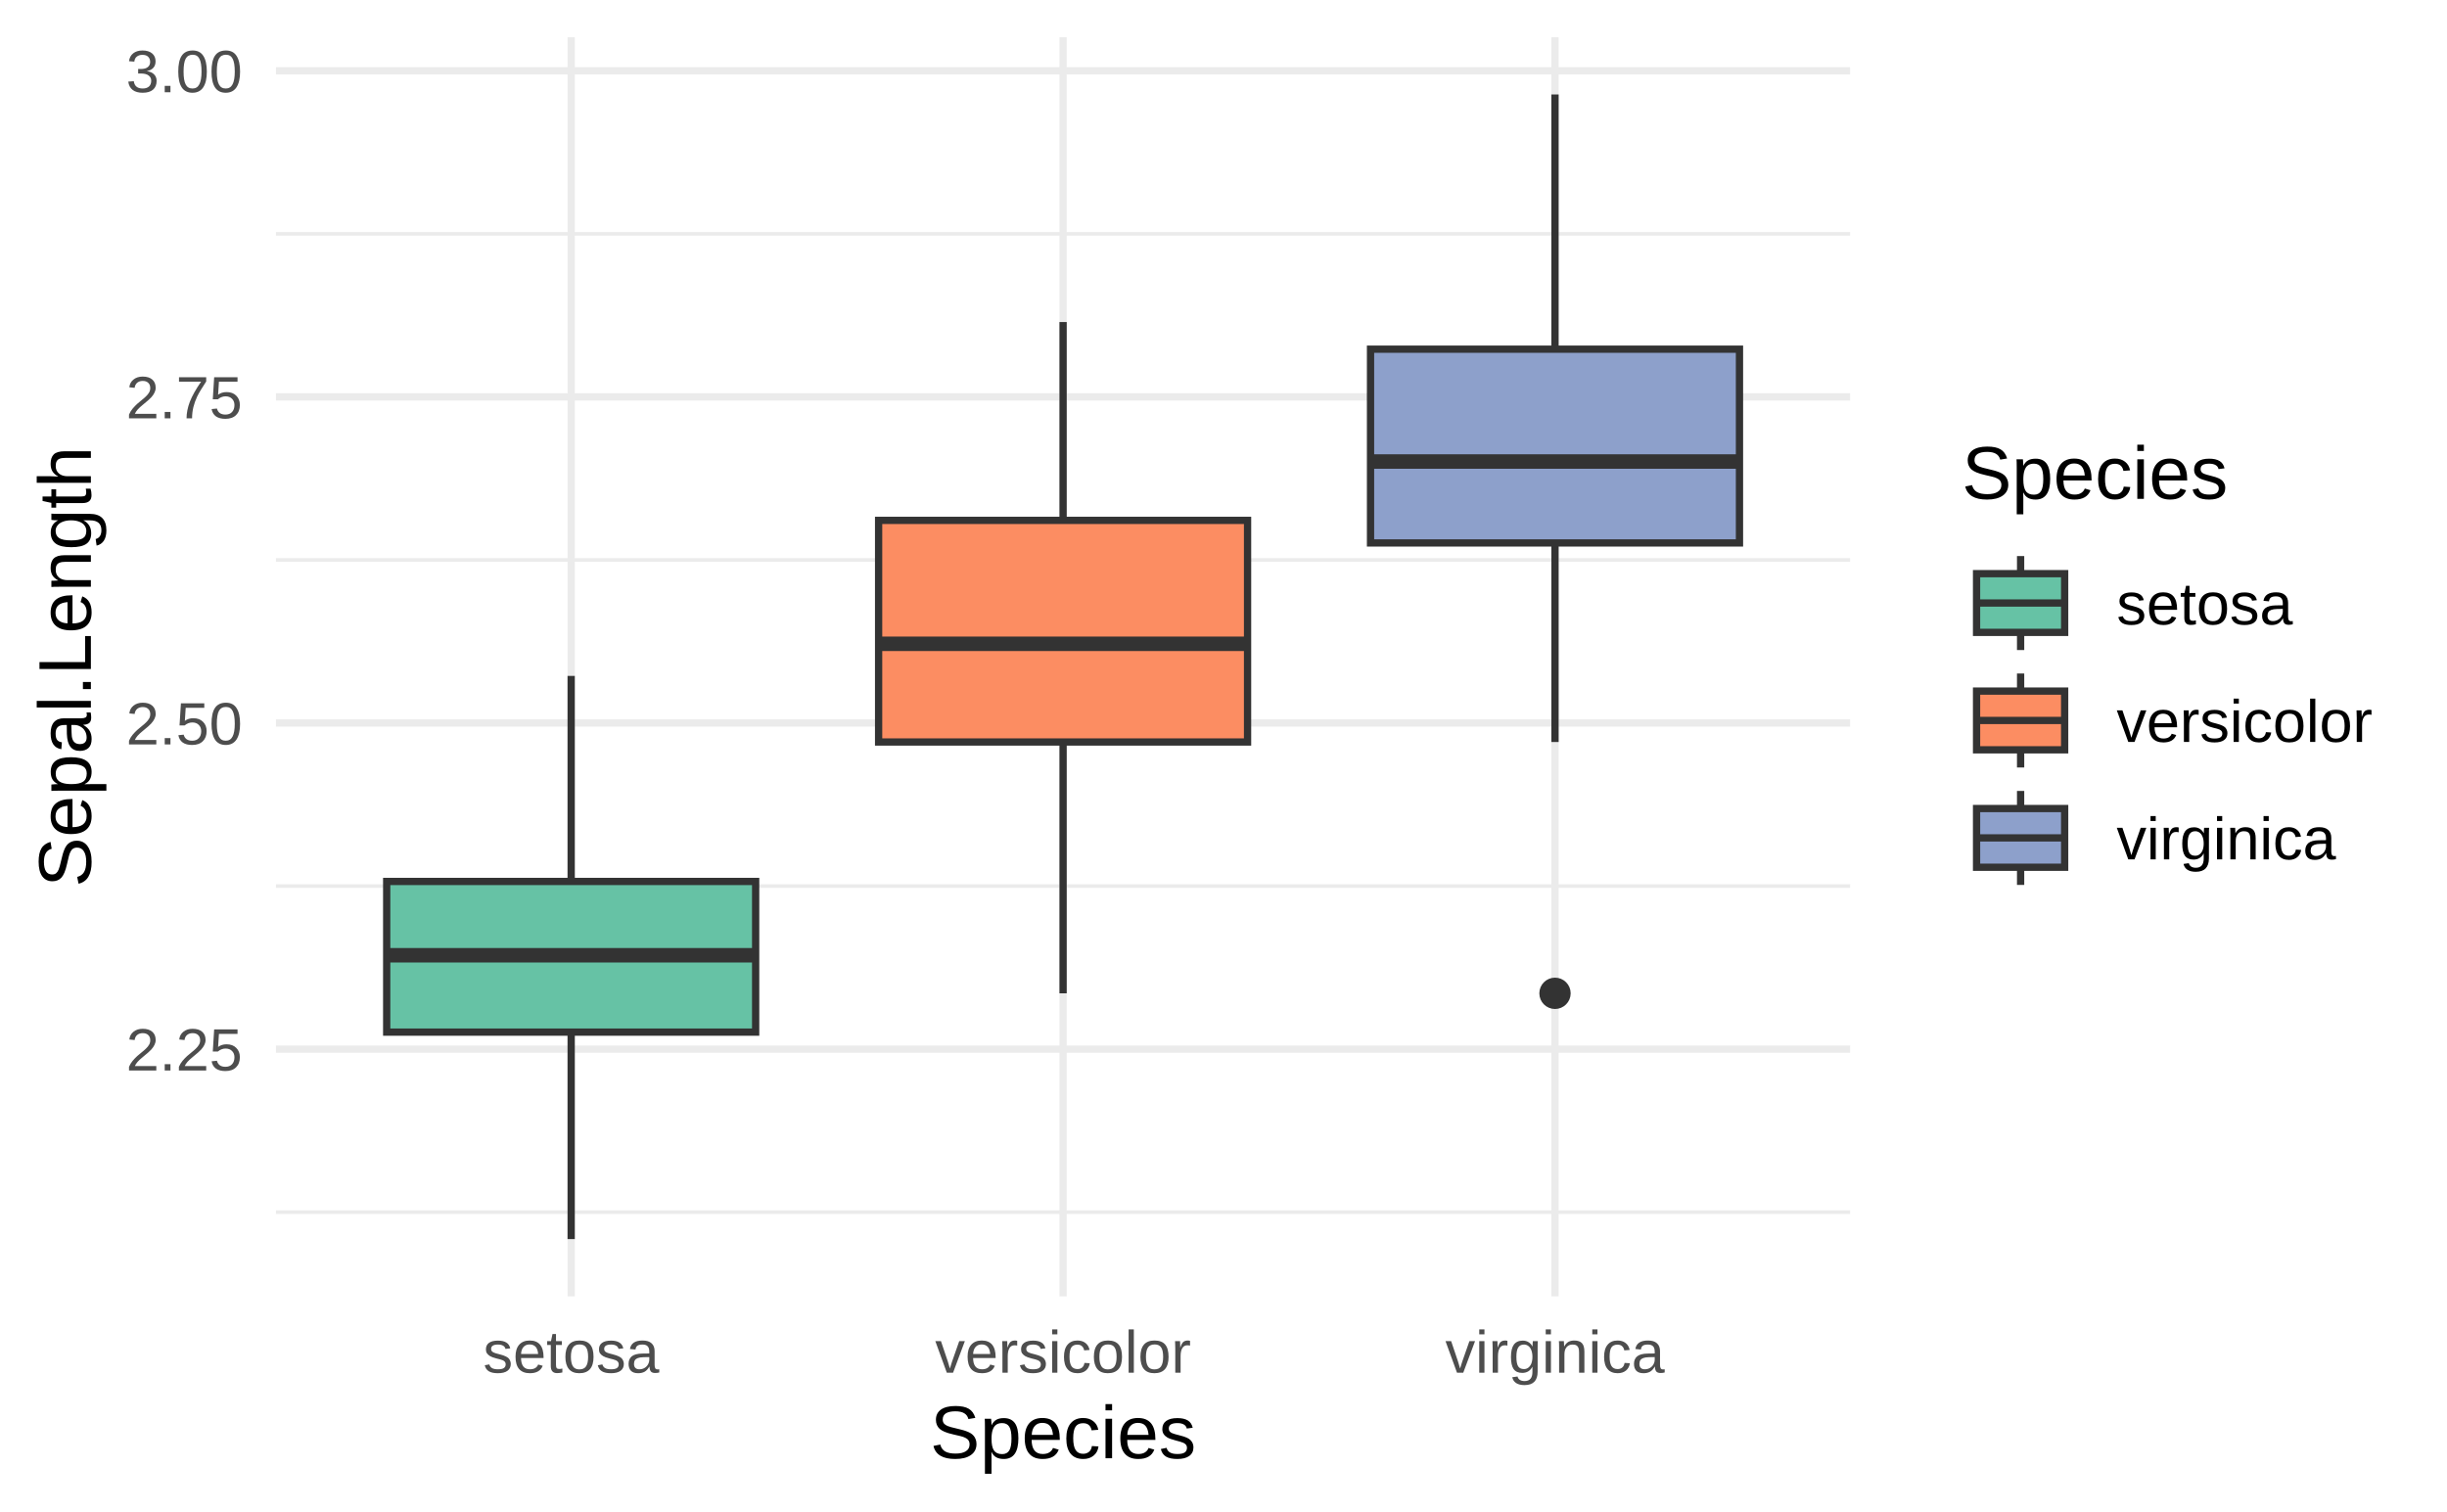
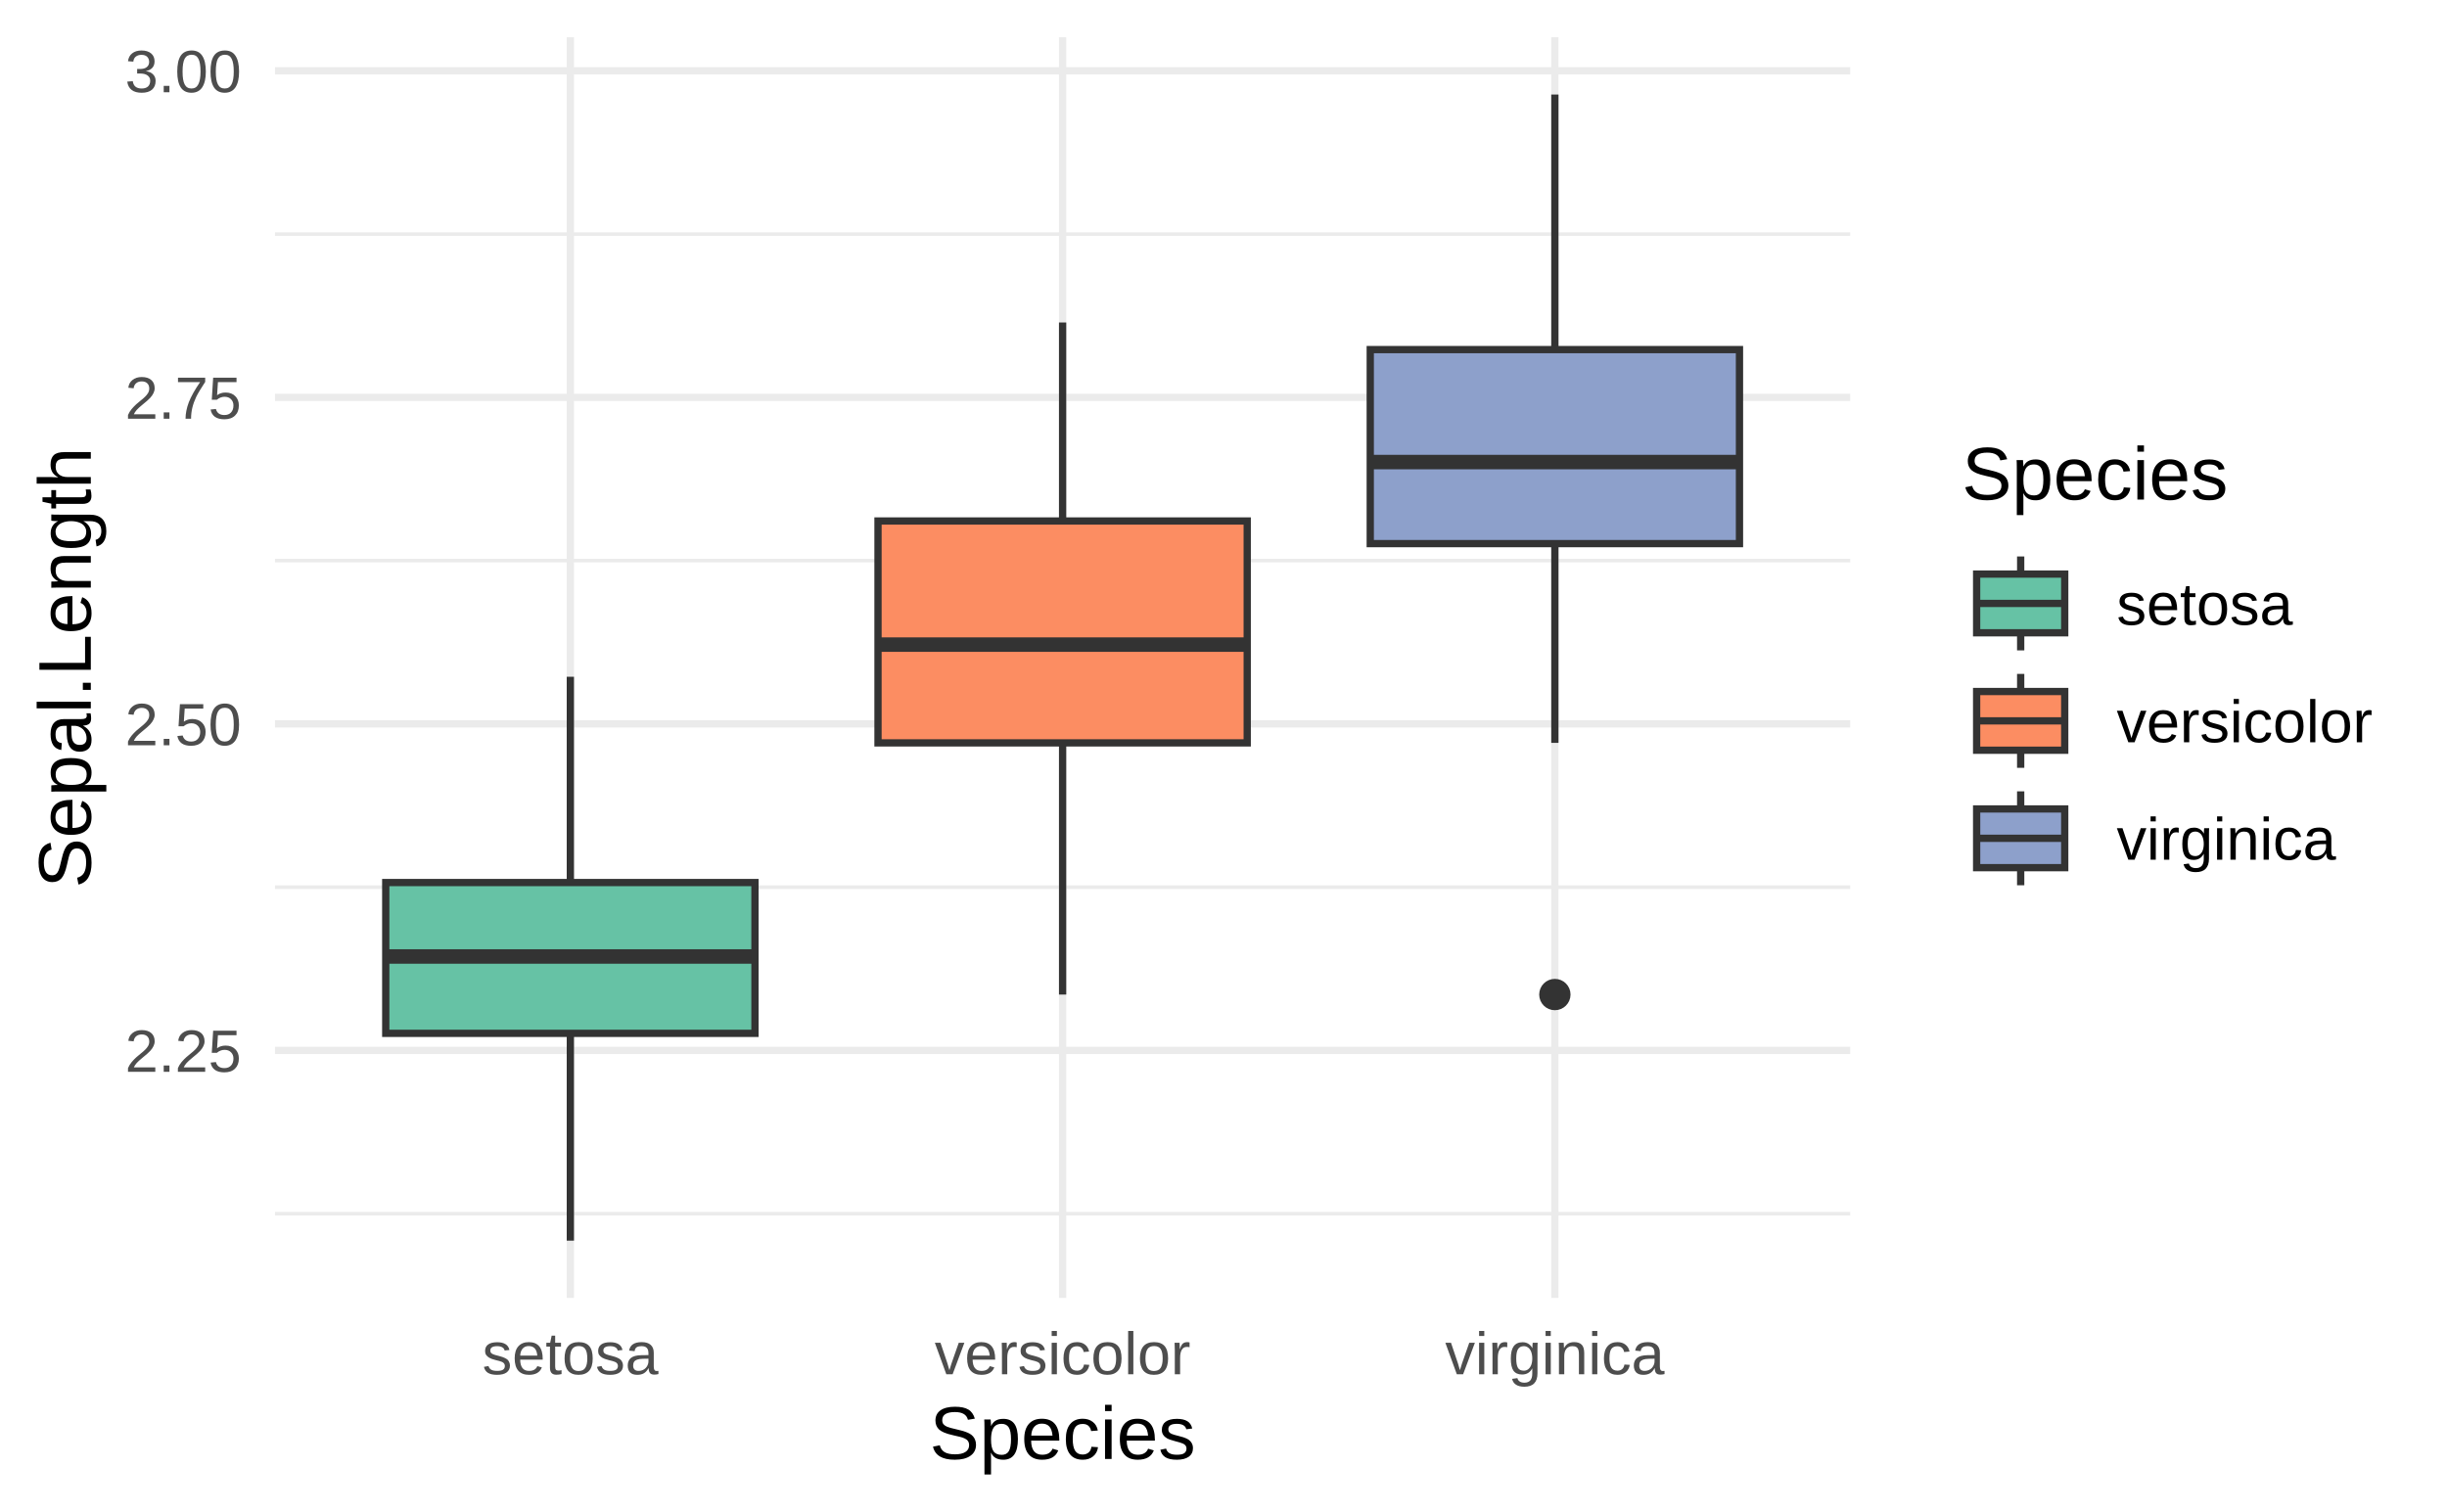
- <svg xmlns="http://www.w3.org/2000/svg" class="svglite" width="360.00pt" height="222.48pt" viewBox="0 0 360.00 222.48">
-   <defs>
-     <style type="text/css">
+ <svg xmlns="http://www.w3.org/2000/svg" width="360.00pt" height="222.48pt" viewBox="0 0 360.00 222.48">
+   <g class="svglite">
+     <defs>
+       <style type="text/css">
    .svglite line, .svglite polyline, .svglite polygon, .svglite path, .svglite rect, .svglite circle {
      fill: none;
      stroke: #000000;
      stroke-linecap: round;
      stroke-linejoin: round;
      stroke-miterlimit: 10.00;
    }
    .svglite text {
      white-space: pre;
    }
+     .svglite g.glyphgroup path {
+       fill: inherit;
+       stroke: none;
+     }
  </style>
-   </defs>
-   <rect width="100%" height="100%" style="stroke: none; fill: #FFFFFF;" />
-   <defs>
-     <clipPath id="cpMC4wMHwzNjAuMDB8MC4wMHwyMjIuNDg=">
-       <rect x="0.00" y="0.00" width="360.00" height="222.48" />
-     </clipPath>
-   </defs>
-   <g clip-path="url(#cpMC4wMHwzNjAuMDB8MC4wMHwyMjIuNDg=)">
+     </defs>
+     <rect width="100%" height="100%" style="stroke: none; fill: #FFFFFF;" />
+     <defs>
+       <clipPath id="cpMC4wMHwzNjAuMDB8MC4wMHwyMjIuNDg=">
+         <rect x="0.00" y="0.00" width="360.00" height="222.48" />
+       </clipPath>
+     </defs>
+     <g clip-path="url(#cpMC4wMHwzNjAuMDB8MC4wMHwyMjIuNDg=)">
</g>
-   <defs>
-     <clipPath id="cpNDAuNjB8MjcyLjE5fDUuNDh8MTkwLjc1">
-       <rect x="40.60" y="5.48" width="231.59" height="185.27" />
-     </clipPath>
-   </defs>
-   <g clip-path="url(#cpNDAuNjB8MjcyLjE5fDUuNDh8MTkwLjc1)">
-     <polyline points="40.60,178.36 272.19,178.36 " style="stroke-width: 0.53; stroke: #EBEBEB; stroke-linecap: butt;" />
-     <polyline points="40.60,130.38 272.19,130.38 " style="stroke-width: 0.53; stroke: #EBEBEB; stroke-linecap: butt;" />
-     <polyline points="40.60,82.39 272.19,82.39 " style="stroke-width: 0.53; stroke: #EBEBEB; stroke-linecap: butt;" />
-     <polyline points="40.60,34.41 272.19,34.41 " style="stroke-width: 0.53; stroke: #EBEBEB; stroke-linecap: butt;" />
-     <polyline points="40.60,154.37 272.19,154.37 " style="stroke-width: 1.07; stroke: #EBEBEB; stroke-linecap: butt;" />
-     <polyline points="40.60,106.38 272.19,106.38 " style="stroke-width: 1.07; stroke: #EBEBEB; stroke-linecap: butt;" />
-     <polyline points="40.60,58.40 272.19,58.40 " style="stroke-width: 1.07; stroke: #EBEBEB; stroke-linecap: butt;" />
-     <polyline points="40.60,10.42 272.19,10.42 " style="stroke-width: 1.07; stroke: #EBEBEB; stroke-linecap: butt;" />
-     <polyline points="84.03,190.75 84.03,5.48 " style="stroke-width: 1.07; stroke: #EBEBEB; stroke-linecap: butt;" />
-     <polyline points="156.40,190.75 156.40,5.48 " style="stroke-width: 1.07; stroke: #EBEBEB; stroke-linecap: butt;" />
-     <polyline points="228.77,190.75 228.77,5.48 " style="stroke-width: 1.07; stroke: #EBEBEB; stroke-linecap: butt;" />
-     <line x1="84.03" y1="129.70" x2="84.03" y2="99.46" style="stroke-width: 1.07; stroke: #333333; stroke-linecap: butt;" />
-     <line x1="84.03" y1="151.87" x2="84.03" y2="182.32" style="stroke-width: 1.07; stroke: #333333; stroke-linecap: butt;" />
-     <polygon points="56.89,129.70 56.89,151.87 111.17,151.87 111.17,129.70 56.89,129.70 " style="stroke-width: 1.07; stroke: #333333; stroke-linecap: butt; stroke-linejoin: miter; fill: #66C2A5;" />
-     <line x1="56.89" y1="140.56" x2="111.17" y2="140.56" style="stroke-width: 2.13; stroke: #333333; stroke-linecap: butt; stroke-linejoin: miter;" />
-     <line x1="156.40" y1="76.57" x2="156.40" y2="47.39" style="stroke-width: 1.07; stroke: #333333; stroke-linecap: butt;" />
-     <line x1="156.40" y1="109.18" x2="156.40" y2="146.16" style="stroke-width: 1.07; stroke: #333333; stroke-linecap: butt;" />
-     <polygon points="129.26,76.57 129.26,109.18 183.54,109.18 183.54,76.57 129.26,76.57 " style="stroke-width: 1.07; stroke: #333333; stroke-linecap: butt; stroke-linejoin: miter; fill: #FC8D62;" />
-     <line x1="129.26" y1="94.73" x2="183.54" y2="94.73" style="stroke-width: 2.13; stroke: #333333; stroke-linecap: butt; stroke-linejoin: miter;" />
-     <circle cx="228.77" cy="146.16" r="1.95" style="stroke-width: 0.71; stroke: #333333; fill: #333333;" />
-     <line x1="228.77" y1="51.38" x2="228.77" y2="13.90" style="stroke-width: 1.07; stroke: #333333; stroke-linecap: butt;" />
-     <line x1="228.77" y1="79.89" x2="228.77" y2="109.18" style="stroke-width: 1.07; stroke: #333333; stroke-linecap: butt;" />
-     <polygon points="201.63,51.38 201.63,79.89 255.91,79.89 255.91,51.38 201.63,51.38 " style="stroke-width: 1.07; stroke: #333333; stroke-linecap: butt; stroke-linejoin: miter; fill: #8DA0CB;" />
-     <line x1="201.63" y1="67.91" x2="255.91" y2="67.91" style="stroke-width: 2.13; stroke: #333333; stroke-linecap: butt; stroke-linejoin: miter;" />
-   </g>
-   <g clip-path="url(#cpMC4wMHwzNjAuMDB8MC4wMHwyMjIuNDg=)">
-     <text x="35.67" y="157.52" text-anchor="end" style="font-size: 8.80px;fill: #4D4D4D; font-family: &quot;Arial&quot;;" textLength="17.13px" lengthAdjust="spacingAndGlyphs">2.25</text>
-     <text x="35.67" y="109.54" text-anchor="end" style="font-size: 8.80px;fill: #4D4D4D; font-family: &quot;Arial&quot;;" textLength="17.13px" lengthAdjust="spacingAndGlyphs">2.50</text>
-     <text x="35.67" y="61.55" text-anchor="end" style="font-size: 8.80px;fill: #4D4D4D; font-family: &quot;Arial&quot;;" textLength="17.13px" lengthAdjust="spacingAndGlyphs">2.75</text>
-     <text x="35.67" y="13.57" text-anchor="end" style="font-size: 8.80px;fill: #4D4D4D; font-family: &quot;Arial&quot;;" textLength="17.13px" lengthAdjust="spacingAndGlyphs">3.00</text>
-     <text x="84.03" y="201.98" text-anchor="middle" style="font-size: 8.80px;fill: #4D4D4D; font-family: &quot;Arial&quot;;" textLength="25.93px" lengthAdjust="spacingAndGlyphs">setosa</text>
-     <text x="156.40" y="201.98" text-anchor="middle" style="font-size: 8.80px;fill: #4D4D4D; font-family: &quot;Arial&quot;;" textLength="37.65px" lengthAdjust="spacingAndGlyphs">versicolor</text>
-     <text x="228.77" y="201.98" text-anchor="middle" style="font-size: 8.80px;fill: #4D4D4D; font-family: &quot;Arial&quot;;" textLength="32.27px" lengthAdjust="spacingAndGlyphs">virginica</text>
-     <text x="156.40" y="214.57" text-anchor="middle" style="font-size: 11.00px; font-family: &quot;Arial&quot;;" textLength="39.14px" lengthAdjust="spacingAndGlyphs">Species</text>
-     <text transform="translate(13.37,98.11) rotate(-90)" text-anchor="middle" style="font-size: 11.00px; font-family: &quot;Arial&quot;;" textLength="64.84px" lengthAdjust="spacingAndGlyphs">Sepal.Length</text>
-     <text x="288.63" y="73.40" style="font-size: 11.00px; font-family: &quot;Arial&quot;;" textLength="39.14px" lengthAdjust="spacingAndGlyphs">Species</text>
-     <polyline points="297.27,95.65 297.27,93.05 " style="stroke-width: 1.07; stroke: #333333; stroke-linecap: butt; stroke-linejoin: miter;" />
-     <polyline points="297.27,84.41 297.27,81.82 " style="stroke-width: 1.07; stroke: #333333; stroke-linecap: butt; stroke-linejoin: miter;" />
-     <rect x="290.79" y="84.41" width="12.96" height="8.64" style="stroke-width: 1.07; stroke: #333333; stroke-linecap: butt; stroke-linejoin: miter; fill: #66C2A5;" />
-     <polyline points="290.79,88.73 303.75,88.73 " style="stroke-width: 1.07; stroke: #333333; stroke-linecap: butt; stroke-linejoin: miter;" />
-     <polyline points="297.27,112.93 297.27,110.33 " style="stroke-width: 1.07; stroke: #333333; stroke-linecap: butt; stroke-linejoin: miter;" />
-     <polyline points="297.27,101.69 297.27,99.10 " style="stroke-width: 1.07; stroke: #333333; stroke-linecap: butt; stroke-linejoin: miter;" />
-     <rect x="290.79" y="101.69" width="12.96" height="8.64" style="stroke-width: 1.07; stroke: #333333; stroke-linecap: butt; stroke-linejoin: miter; fill: #FC8D62;" />
-     <polyline points="290.79,106.01 303.75,106.01 " style="stroke-width: 1.07; stroke: #333333; stroke-linecap: butt; stroke-linejoin: miter;" />
-     <polyline points="297.27,130.21 297.27,127.61 " style="stroke-width: 1.07; stroke: #333333; stroke-linecap: butt; stroke-linejoin: miter;" />
-     <polyline points="297.27,118.97 297.27,116.38 " style="stroke-width: 1.07; stroke: #333333; stroke-linecap: butt; stroke-linejoin: miter;" />
-     <rect x="290.79" y="118.97" width="12.96" height="8.64" style="stroke-width: 1.07; stroke: #333333; stroke-linecap: butt; stroke-linejoin: miter; fill: #8DA0CB;" />
-     <polyline points="290.79,123.29 303.75,123.29 " style="stroke-width: 1.07; stroke: #333333; stroke-linecap: butt; stroke-linejoin: miter;" />
-     <text x="311.39" y="91.89" style="font-size: 8.80px; font-family: &quot;Arial&quot;;" textLength="25.93px" lengthAdjust="spacingAndGlyphs">setosa</text>
-     <text x="311.39" y="109.17" style="font-size: 8.80px; font-family: &quot;Arial&quot;;" textLength="37.65px" lengthAdjust="spacingAndGlyphs">versicolor</text>
-     <text x="311.39" y="126.45" style="font-size: 8.80px; font-family: &quot;Arial&quot;;" textLength="32.27px" lengthAdjust="spacingAndGlyphs">virginica</text>
+     <defs>
+       <clipPath id="cpNDAuNDZ8MjcyLjIwfDUuNDh8MTkwLjk4">
+         <rect x="40.46" y="5.48" width="231.75" height="185.50" />
+       </clipPath>
+     </defs>
+     <g clip-path="url(#cpNDAuNDZ8MjcyLjIwfDUuNDh8MTkwLjk4)">
+       <polyline points="40.46,178.58 272.20,178.58 " style="stroke-width: 0.53; stroke: #EBEBEB; stroke-linecap: butt;" />
+       <polyline points="40.46,130.54 272.20,130.54 " style="stroke-width: 0.53; stroke: #EBEBEB; stroke-linecap: butt;" />
+       <polyline points="40.46,82.49 272.20,82.49 " style="stroke-width: 0.53; stroke: #EBEBEB; stroke-linecap: butt;" />
+       <polyline points="40.46,34.45 272.20,34.45 " style="stroke-width: 0.53; stroke: #EBEBEB; stroke-linecap: butt;" />
+       <polyline points="40.46,154.56 272.20,154.56 " style="stroke-width: 1.07; stroke: #EBEBEB; stroke-linecap: butt;" />
+       <polyline points="40.46,106.51 272.20,106.51 " style="stroke-width: 1.07; stroke: #EBEBEB; stroke-linecap: butt;" />
+       <polyline points="40.46,58.47 272.20,58.47 " style="stroke-width: 1.07; stroke: #EBEBEB; stroke-linecap: butt;" />
+       <polyline points="40.46,10.42 272.20,10.42 " style="stroke-width: 1.07; stroke: #EBEBEB; stroke-linecap: butt;" />
+       <polyline points="83.91,190.98 83.91,5.48 " style="stroke-width: 1.07; stroke: #EBEBEB; stroke-linecap: butt;" />
+       <polyline points="156.33,190.98 156.33,5.48 " style="stroke-width: 1.07; stroke: #EBEBEB; stroke-linecap: butt;" />
+       <polyline points="228.75,190.98 228.75,5.48 " style="stroke-width: 1.07; stroke: #EBEBEB; stroke-linecap: butt;" />
+       <line x1="83.91" y1="129.86" x2="83.91" y2="99.58" style="stroke-width: 1.07; stroke: #333333; stroke-linecap: butt;" />
+       <line x1="83.91" y1="152.05" x2="83.91" y2="182.55" style="stroke-width: 1.07; stroke: #333333; stroke-linecap: butt;" />
+       <polygon points="56.75,129.86 56.75,152.05 111.07,152.05 111.07,129.86 56.75,129.86 " style="stroke-width: 1.07; stroke: #333333; stroke-linecap: butt; stroke-linejoin: miter; fill: #66C2A5;" />
+       <line x1="56.75" y1="140.74" x2="111.07" y2="140.74" style="stroke-width: 2.13; stroke: #333333; stroke-linecap: butt; stroke-linejoin: miter;" />
+       <line x1="156.33" y1="76.66" x2="156.33" y2="47.45" style="stroke-width: 1.07; stroke: #333333; stroke-linecap: butt;" />
+       <line x1="156.33" y1="109.31" x2="156.33" y2="146.34" style="stroke-width: 1.07; stroke: #333333; stroke-linecap: butt;" />
+       <polygon points="129.17,76.66 129.17,109.31 183.49,109.31 183.49,76.66 129.17,76.66 " style="stroke-width: 1.07; stroke: #333333; stroke-linecap: butt; stroke-linejoin: miter; fill: #FC8D62;" />
+       <line x1="129.17" y1="94.85" x2="183.49" y2="94.85" style="stroke-width: 2.13; stroke: #333333; stroke-linecap: butt; stroke-linejoin: miter;" />
+       <circle cx="228.75" cy="146.34" r="1.95" style="stroke-width: 0.71; stroke: #333333; fill: #333333;" />
+       <line x1="228.75" y1="51.44" x2="228.75" y2="13.91" style="stroke-width: 1.07; stroke: #333333; stroke-linecap: butt;" />
+       <line x1="228.75" y1="79.99" x2="228.75" y2="109.31" style="stroke-width: 1.07; stroke: #333333; stroke-linecap: butt;" />
+       <polygon points="201.59,51.44 201.59,79.99 255.91,79.99 255.91,51.44 201.59,51.44 " style="stroke-width: 1.07; stroke: #333333; stroke-linecap: butt; stroke-linejoin: miter; fill: #8DA0CB;" />
+       <line x1="201.59" y1="67.99" x2="255.91" y2="67.99" style="stroke-width: 2.13; stroke: #333333; stroke-linecap: butt; stroke-linejoin: miter;" />
+     </g>
+     <g clip-path="url(#cpMC4wMHwzNjAuMDB8MC4wMHwyMjIuNDg=)">
+       <text x="35.52" y="157.71" text-anchor="end" style="font-size: 8.80px;fill: #4D4D4D; font-family: &quot;Arial&quot;;" textLength="17.11px" lengthAdjust="spacingAndGlyphs">2.25</text>
+       <text x="35.52" y="109.66" text-anchor="end" style="font-size: 8.80px;fill: #4D4D4D; font-family: &quot;Arial&quot;;" textLength="17.11px" lengthAdjust="spacingAndGlyphs">2.50</text>
+       <text x="35.52" y="61.62" text-anchor="end" style="font-size: 8.80px;fill: #4D4D4D; font-family: &quot;Arial&quot;;" textLength="17.11px" lengthAdjust="spacingAndGlyphs">2.75</text>
+       <text x="35.52" y="13.57" text-anchor="end" style="font-size: 8.80px;fill: #4D4D4D; font-family: &quot;Arial&quot;;" textLength="17.11px" lengthAdjust="spacingAndGlyphs">3.00</text>
+       <text x="83.91" y="202.22" text-anchor="middle" style="font-size: 8.80px;fill: #4D4D4D; font-family: &quot;Arial&quot;;" textLength="25.92px" lengthAdjust="spacingAndGlyphs">setosa</text>
+       <text x="156.33" y="202.22" text-anchor="middle" style="font-size: 8.80px;fill: #4D4D4D; font-family: &quot;Arial&quot;;" textLength="37.64px" lengthAdjust="spacingAndGlyphs">versicolor</text>
+       <text x="228.75" y="202.22" text-anchor="middle" style="font-size: 8.80px;fill: #4D4D4D; font-family: &quot;Arial&quot;;" textLength="32.27px" lengthAdjust="spacingAndGlyphs">virginica</text>
+       <text x="156.33" y="214.68" text-anchor="middle" style="font-size: 11.00px; font-family: &quot;Arial&quot;;" textLength="39.16px" lengthAdjust="spacingAndGlyphs">Species</text>
+       <text transform="translate(13.36,98.23) rotate(-90)" text-anchor="middle" style="font-size: 11.00px; font-family: &quot;Arial&quot;;" textLength="64.91px" lengthAdjust="spacingAndGlyphs">Sepal.Length</text>
+       <text x="288.64" y="73.51" style="font-size: 11.00px; font-family: &quot;Arial&quot;;" textLength="39.16px" lengthAdjust="spacingAndGlyphs">Species</text>
+       <polyline points="297.28,95.70 297.28,93.11 " style="stroke-width: 1.07; stroke: #333333; stroke-linecap: butt; stroke-linejoin: miter;" />
+       <polyline points="297.28,84.47 297.28,81.88 " style="stroke-width: 1.07; stroke: #333333; stroke-linecap: butt; stroke-linejoin: miter;" />
+       <rect x="290.80" y="84.47" width="12.96" height="8.64" style="stroke-width: 1.07; stroke: #333333; stroke-linecap: butt; stroke-linejoin: miter; fill: #66C2A5;" />
+       <polyline points="290.80,88.79 303.76,88.79 " style="stroke-width: 1.07; stroke: #333333; stroke-linecap: butt; stroke-linejoin: miter;" />
+       <polyline points="297.28,112.98 297.28,110.39 " style="stroke-width: 1.07; stroke: #333333; stroke-linecap: butt; stroke-linejoin: miter;" />
+       <polyline points="297.28,101.75 297.28,99.16 " style="stroke-width: 1.07; stroke: #333333; stroke-linecap: butt; stroke-linejoin: miter;" />
+       <rect x="290.80" y="101.75" width="12.96" height="8.64" style="stroke-width: 1.07; stroke: #333333; stroke-linecap: butt; stroke-linejoin: miter; fill: #FC8D62;" />
+       <polyline points="290.80,106.07 303.76,106.07 " style="stroke-width: 1.07; stroke: #333333; stroke-linecap: butt; stroke-linejoin: miter;" />
+       <polyline points="297.28,130.26 297.28,127.67 " style="stroke-width: 1.07; stroke: #333333; stroke-linecap: butt; stroke-linejoin: miter;" />
+       <polyline points="297.28,119.03 297.28,116.44 " style="stroke-width: 1.07; stroke: #333333; stroke-linecap: butt; stroke-linejoin: miter;" />
+       <rect x="290.80" y="119.03" width="12.96" height="8.64" style="stroke-width: 1.07; stroke: #333333; stroke-linecap: butt; stroke-linejoin: miter; fill: #8DA0CB;" />
+       <polyline points="290.80,123.35 303.76,123.35 " style="stroke-width: 1.07; stroke: #333333; stroke-linecap: butt; stroke-linejoin: miter;" />
+       <text x="311.40" y="91.94" style="font-size: 8.80px; font-family: &quot;Arial&quot;;" textLength="25.92px" lengthAdjust="spacingAndGlyphs">setosa</text>
+       <text x="311.40" y="109.22" style="font-size: 8.80px; font-family: &quot;Arial&quot;;" textLength="37.64px" lengthAdjust="spacingAndGlyphs">versicolor</text>
+       <text x="311.40" y="126.50" style="font-size: 8.80px; font-family: &quot;Arial&quot;;" textLength="32.27px" lengthAdjust="spacingAndGlyphs">virginica</text>
+     </g>
  </g>
</svg>
